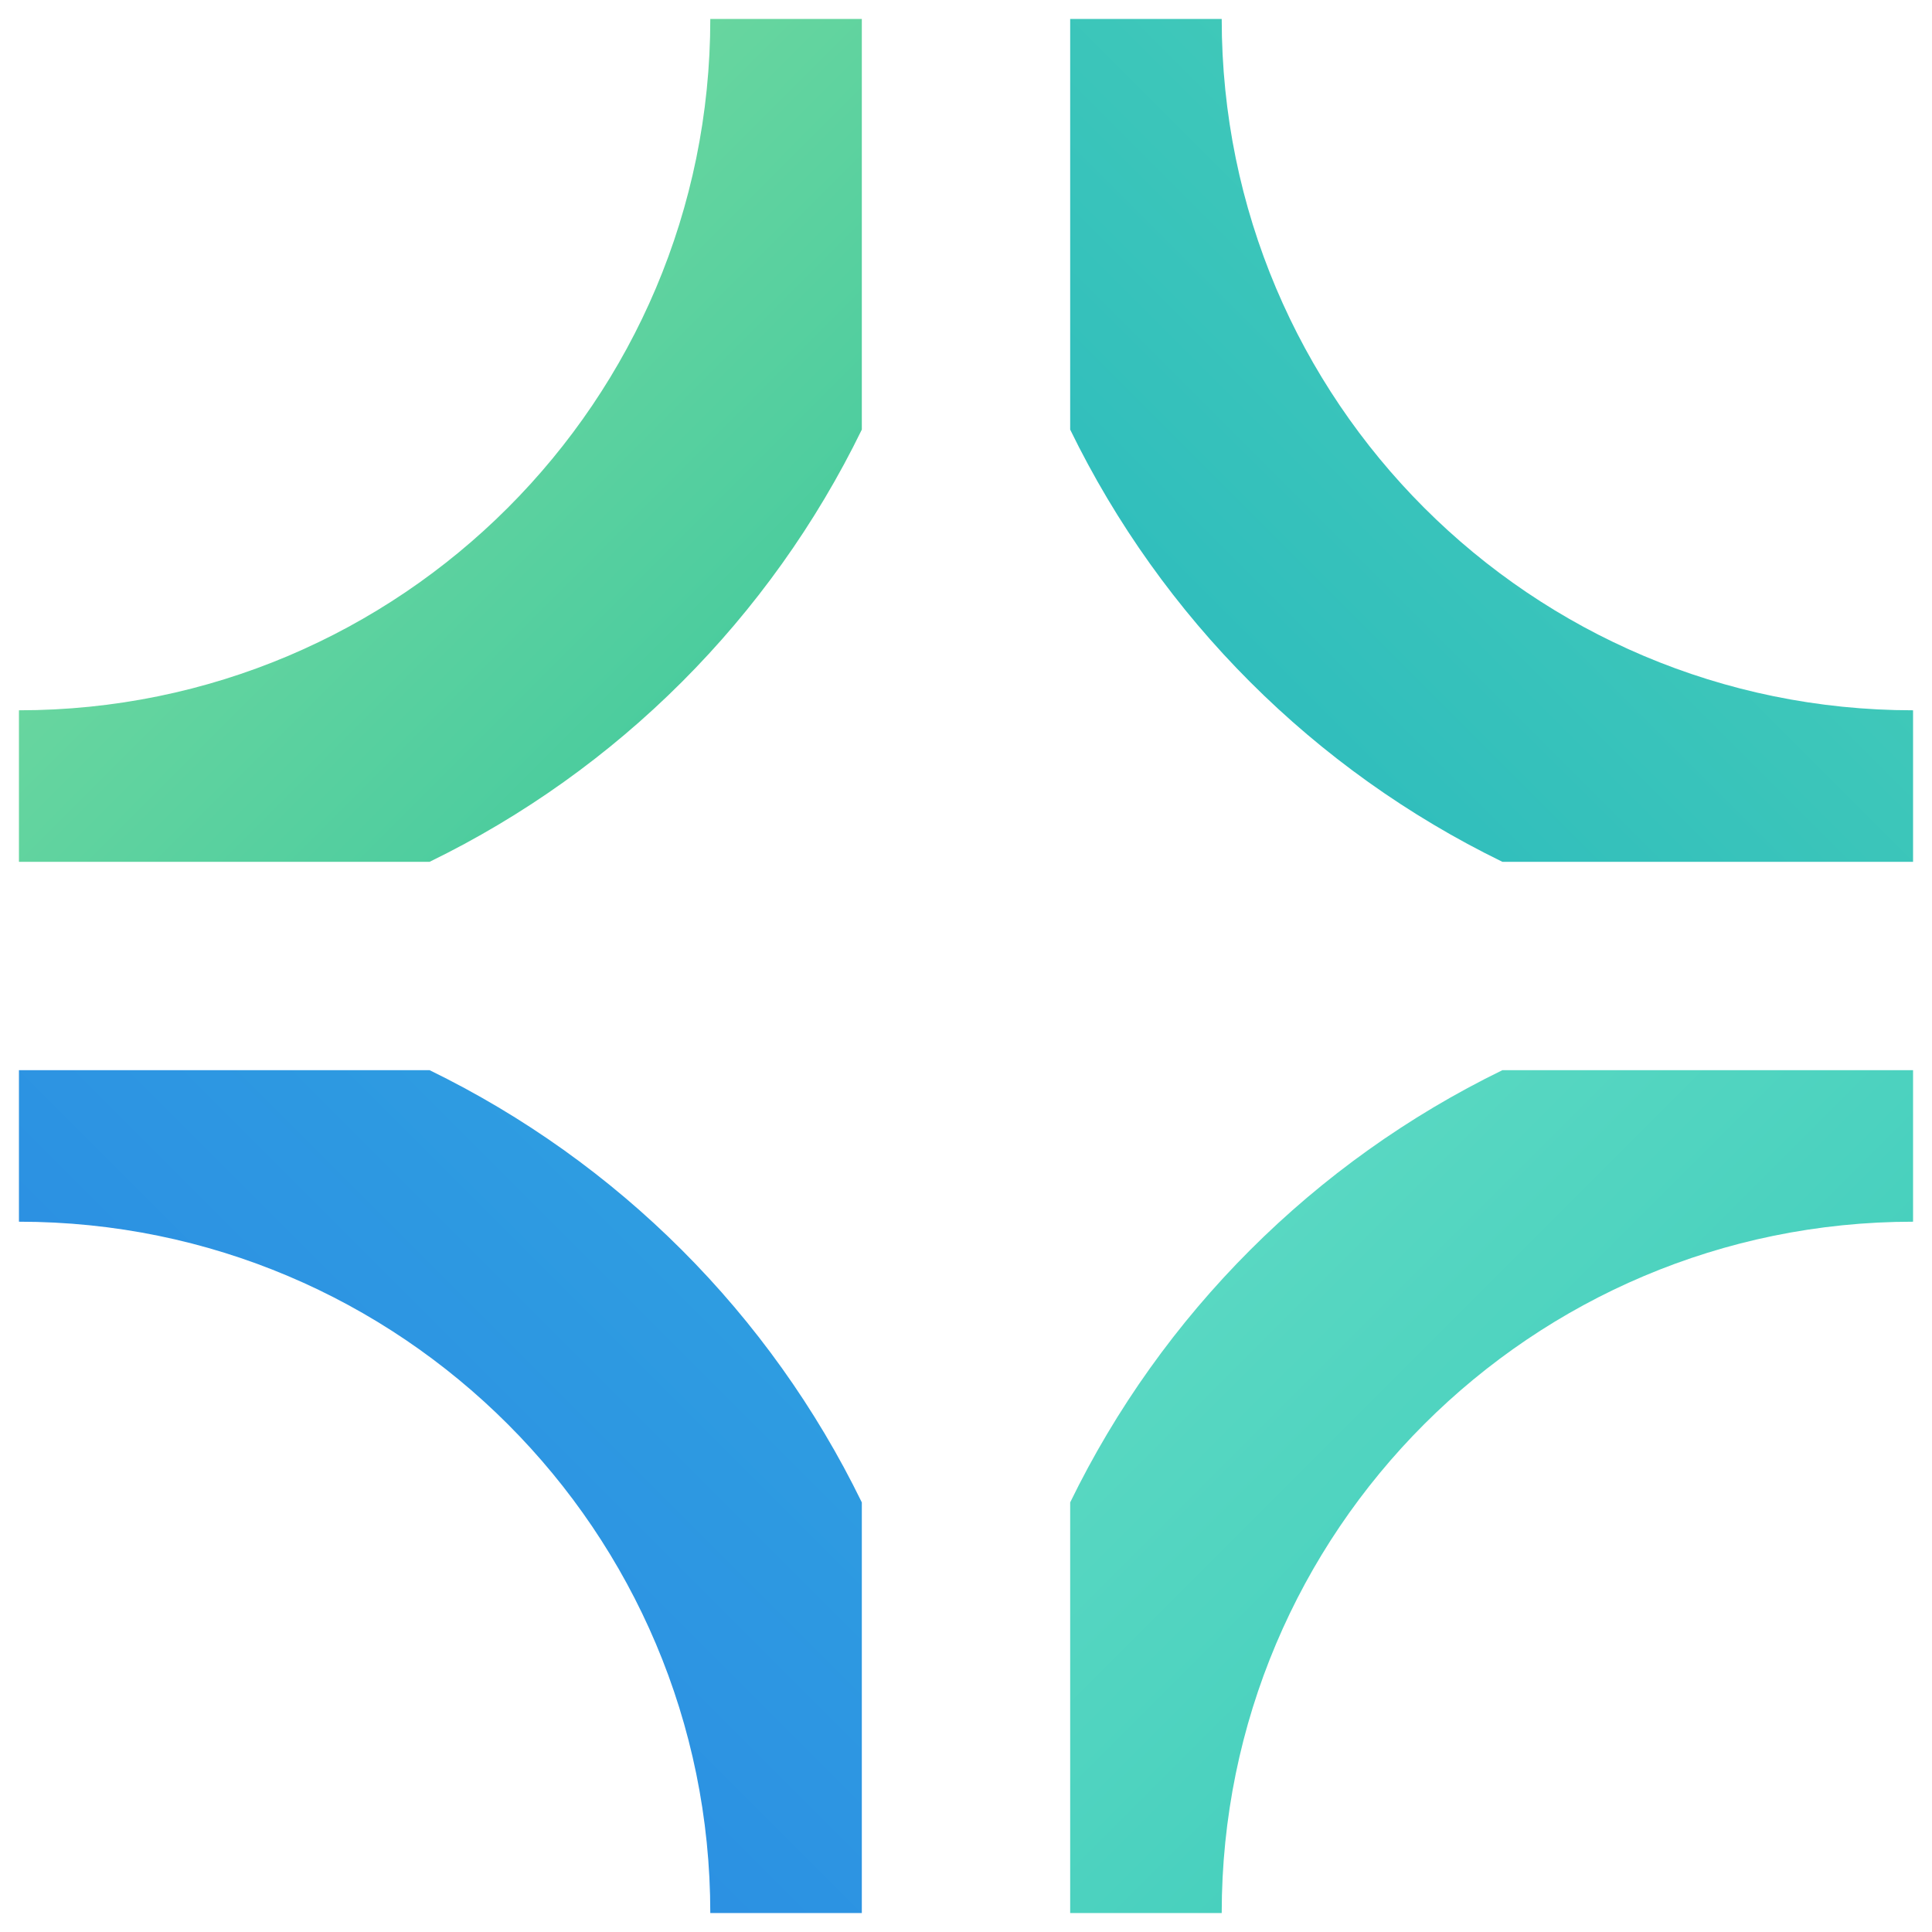
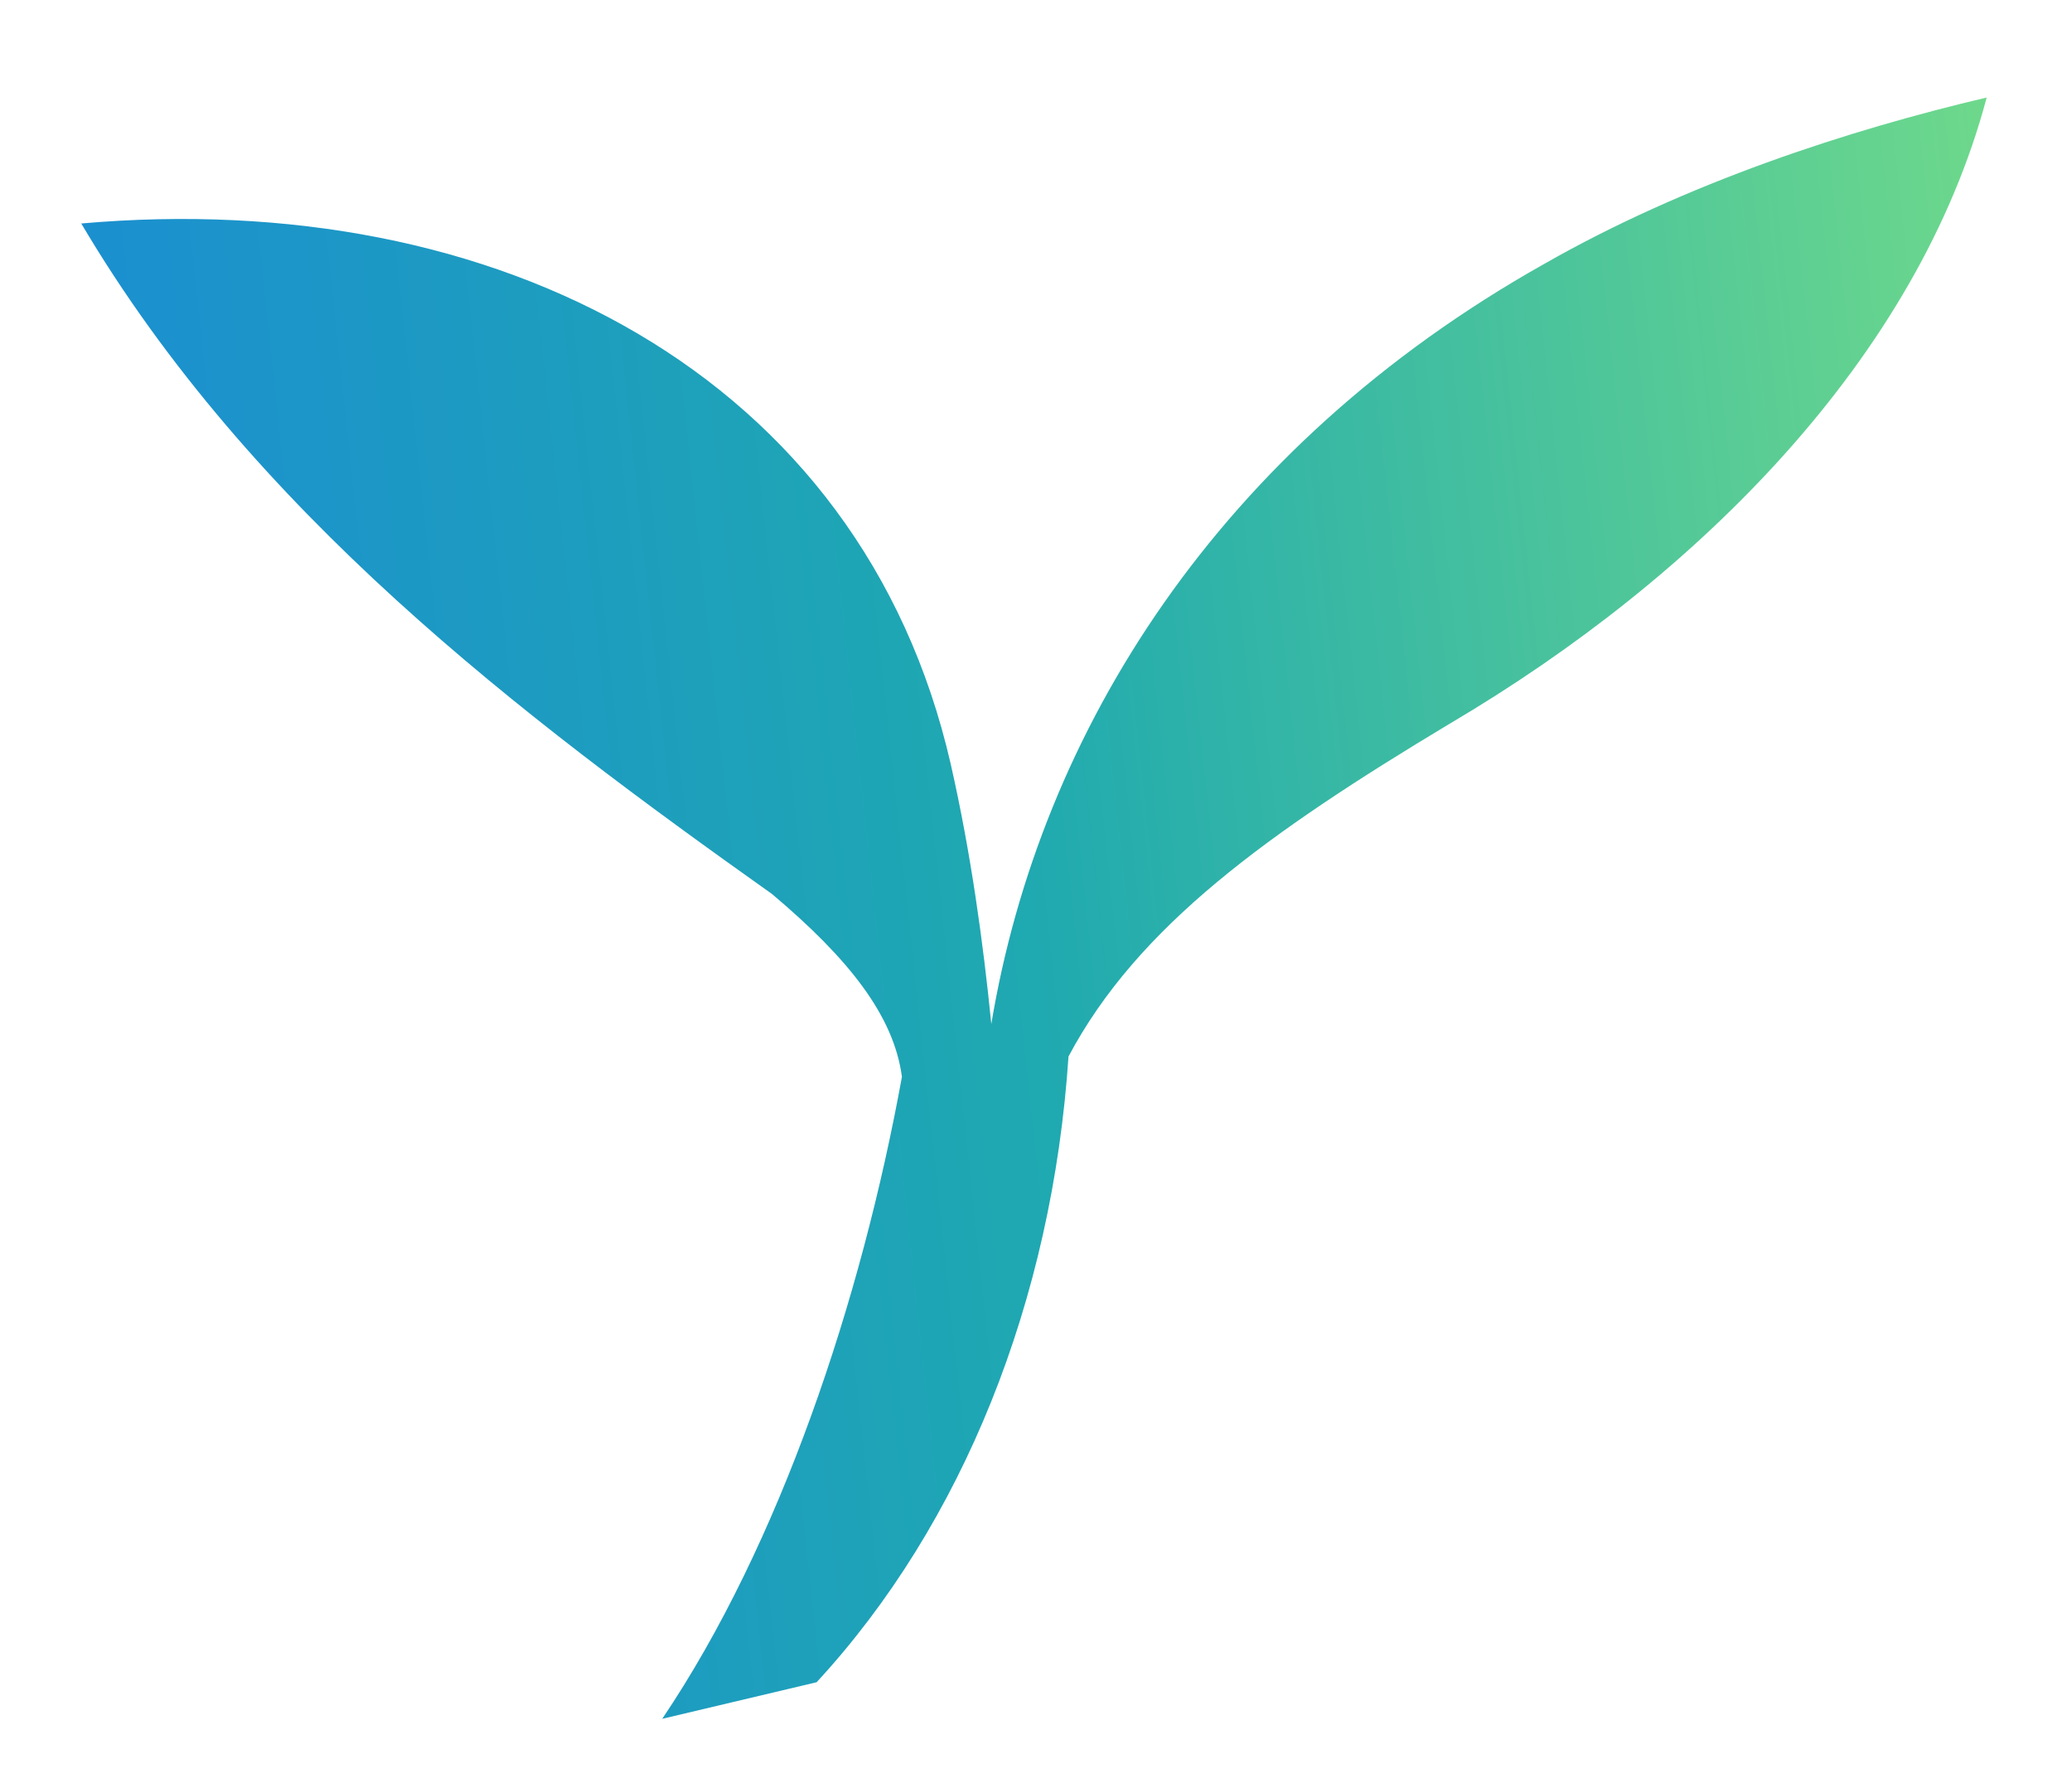
- <svg xmlns="http://www.w3.org/2000/svg" viewBox="-51 -51 102 102">
+ <svg xmlns="http://www.w3.org/2000/svg" viewBox="40 40 510 440">
  <defs>
-     <linearGradient id="g0" x1="0" y1="0" x2="1" y2="1">
-       <stop offset="0" stop-color="#86E0A0" />
-       <stop offset="1" stop-color="#3CC79E" />
-     </linearGradient>
-     <linearGradient id="g1" x1="0" y1="0" x2="1" y2="1">
-       <stop offset="0" stop-color="#4FD3B6" />
-       <stop offset="1" stop-color="#28B8BE" />
-     </linearGradient>
-     <linearGradient id="g2" x1="0" y1="0" x2="1" y2="1">
-       <stop offset="0" stop-color="#2A84E4" />
-       <stop offset="1" stop-color="#2FA3E0" />
-     </linearGradient>
-     <linearGradient id="g3" x1="0" y1="0" x2="1" y2="1">
-       <stop offset="0" stop-color="#36C8BA" />
-       <stop offset="1" stop-color="#62DCC4" />
+     <linearGradient id="s" gradientUnits="userSpaceOnUse" x1="60" y1="120" x2="527" y2="70">
+       <stop offset="0" stop-color="#1B8FD0" />
+       <stop offset=".46" stop-color="#1FA9B0" />
+       <stop offset="1" stop-color="#6DD88C" />
    </linearGradient>
  </defs>
-   <path d="M-13.5 -50H-5.5V-28.32A49.5 49.5 0 0 1 -28.32 -5.5H-50V-13.5A36.5 36.5 0 0 0 -13.5 -50Z" transform="scale(1 1)" fill="url(#g0)" />
-   <path d="M-13.5 -50H-5.5V-28.32A49.5 49.5 0 0 1 -28.32 -5.5H-50V-13.5A36.5 36.5 0 0 0 -13.5 -50Z" transform="scale(-1 1)" fill="url(#g1)" />
-   <path d="M-13.5 -50H-5.5V-28.32A49.5 49.5 0 0 1 -28.32 -5.5H-50V-13.5A36.5 36.5 0 0 0 -13.5 -50Z" transform="scale(1 -1)" fill="url(#g2)" />
-   <path d="M-13.5 -50H-5.5V-28.32A49.5 49.5 0 0 1 -28.32 -5.5H-50V-13.5A36.5 36.5 0 0 0 -13.5 -50Z" transform="scale(-1 -1)" fill="url(#g3)" />
+   <path d="M60 95C162 86 252 132 274 228C279 250 282 272 284 292C296 220 340 150 420 105C455 85 495 72 529 64C512 128 458 182 397 218C352 245 320 268 303 300C299 360 277 415 241 454L203 463C232 420 252 360 262 305C260 290 249 276 230 260C168 216 102 166 60 95Z" fill="url(#s)" />
</svg>
